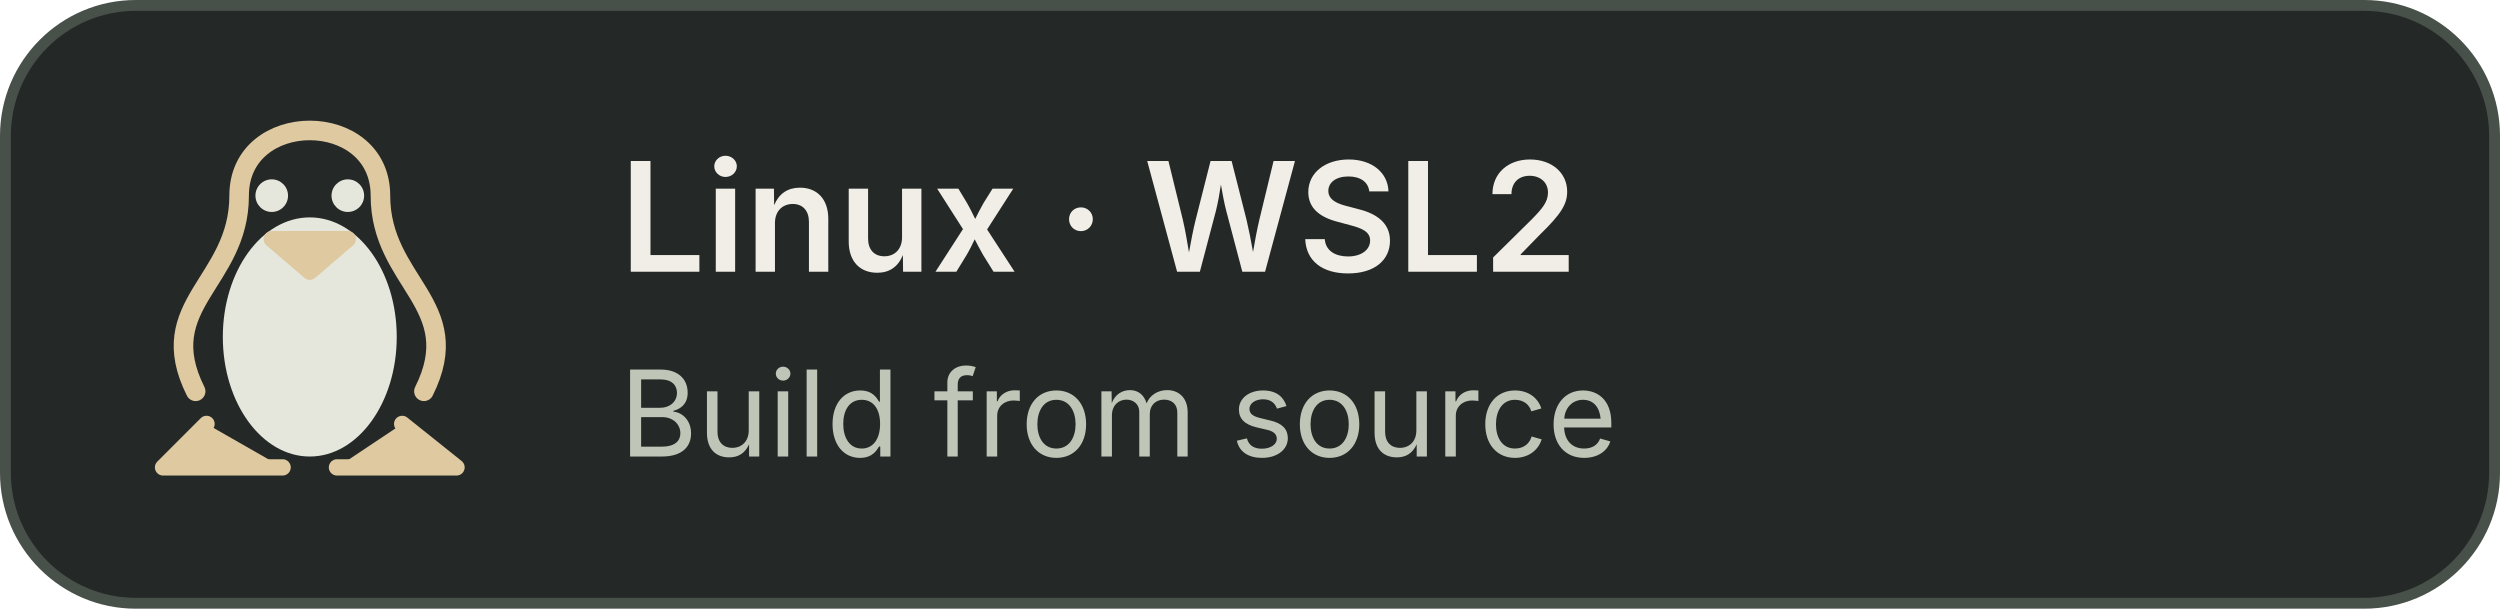
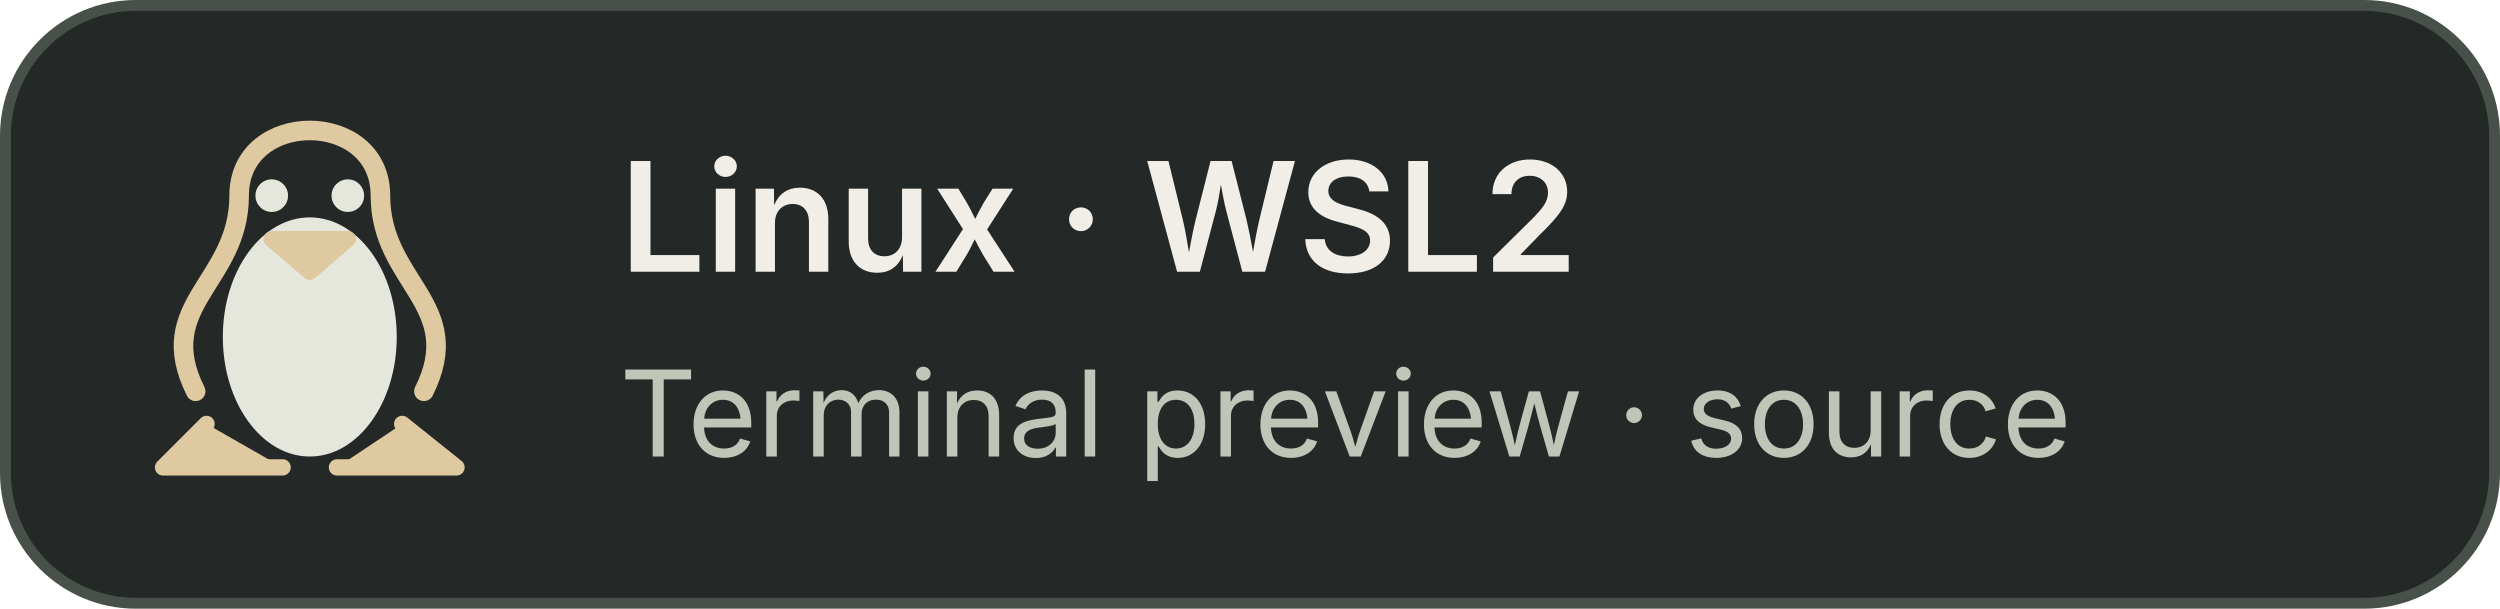
<svg xmlns="http://www.w3.org/2000/svg" width="230" height="56" viewBox="0 0 230 56" role="img" aria-labelledby="title">
  <rect x=".5" y=".5" width="229" height="55" rx="12" fill="#242827" stroke="#48504a" />
  <g stroke-linecap="round" stroke-linejoin="round">
    <path d="M18 36c-4-8 4-10 4-18 0-8 13-8 13 0 0 8 8 10 4 18" fill="none" stroke="#dec9a1" stroke-width="1.8" />
    <ellipse cx="28.5" cy="31" rx="8" ry="11" fill="#e6e7dc" />
    <circle cx="25" cy="18" r="1.5" fill="#e6e7dc" />
    <circle cx="32" cy="18" r="1.5" fill="#e6e7dc" />
    <path d="m25 22 3.5 3 3.5-3zM19 39l-4 4h11M37 39l5 4H31" fill="#dec9a1" stroke="#dec9a1" stroke-width="1.5" />
  </g>
  <g font-family="system-ui, -apple-system, Segoe UI, sans-serif">
    <text x="57" y="25" font-size="14" font-weight="600" fill="#f0eee6">Linux · WSL2</text>
-     <text x="57" y="42" font-size="11" fill="#c0c6b7">Build from source</text>
+     <text x="57" y="42" font-size="11" fill="#c0c6b7">Terminal preview · source</text>
  </g>
</svg>
